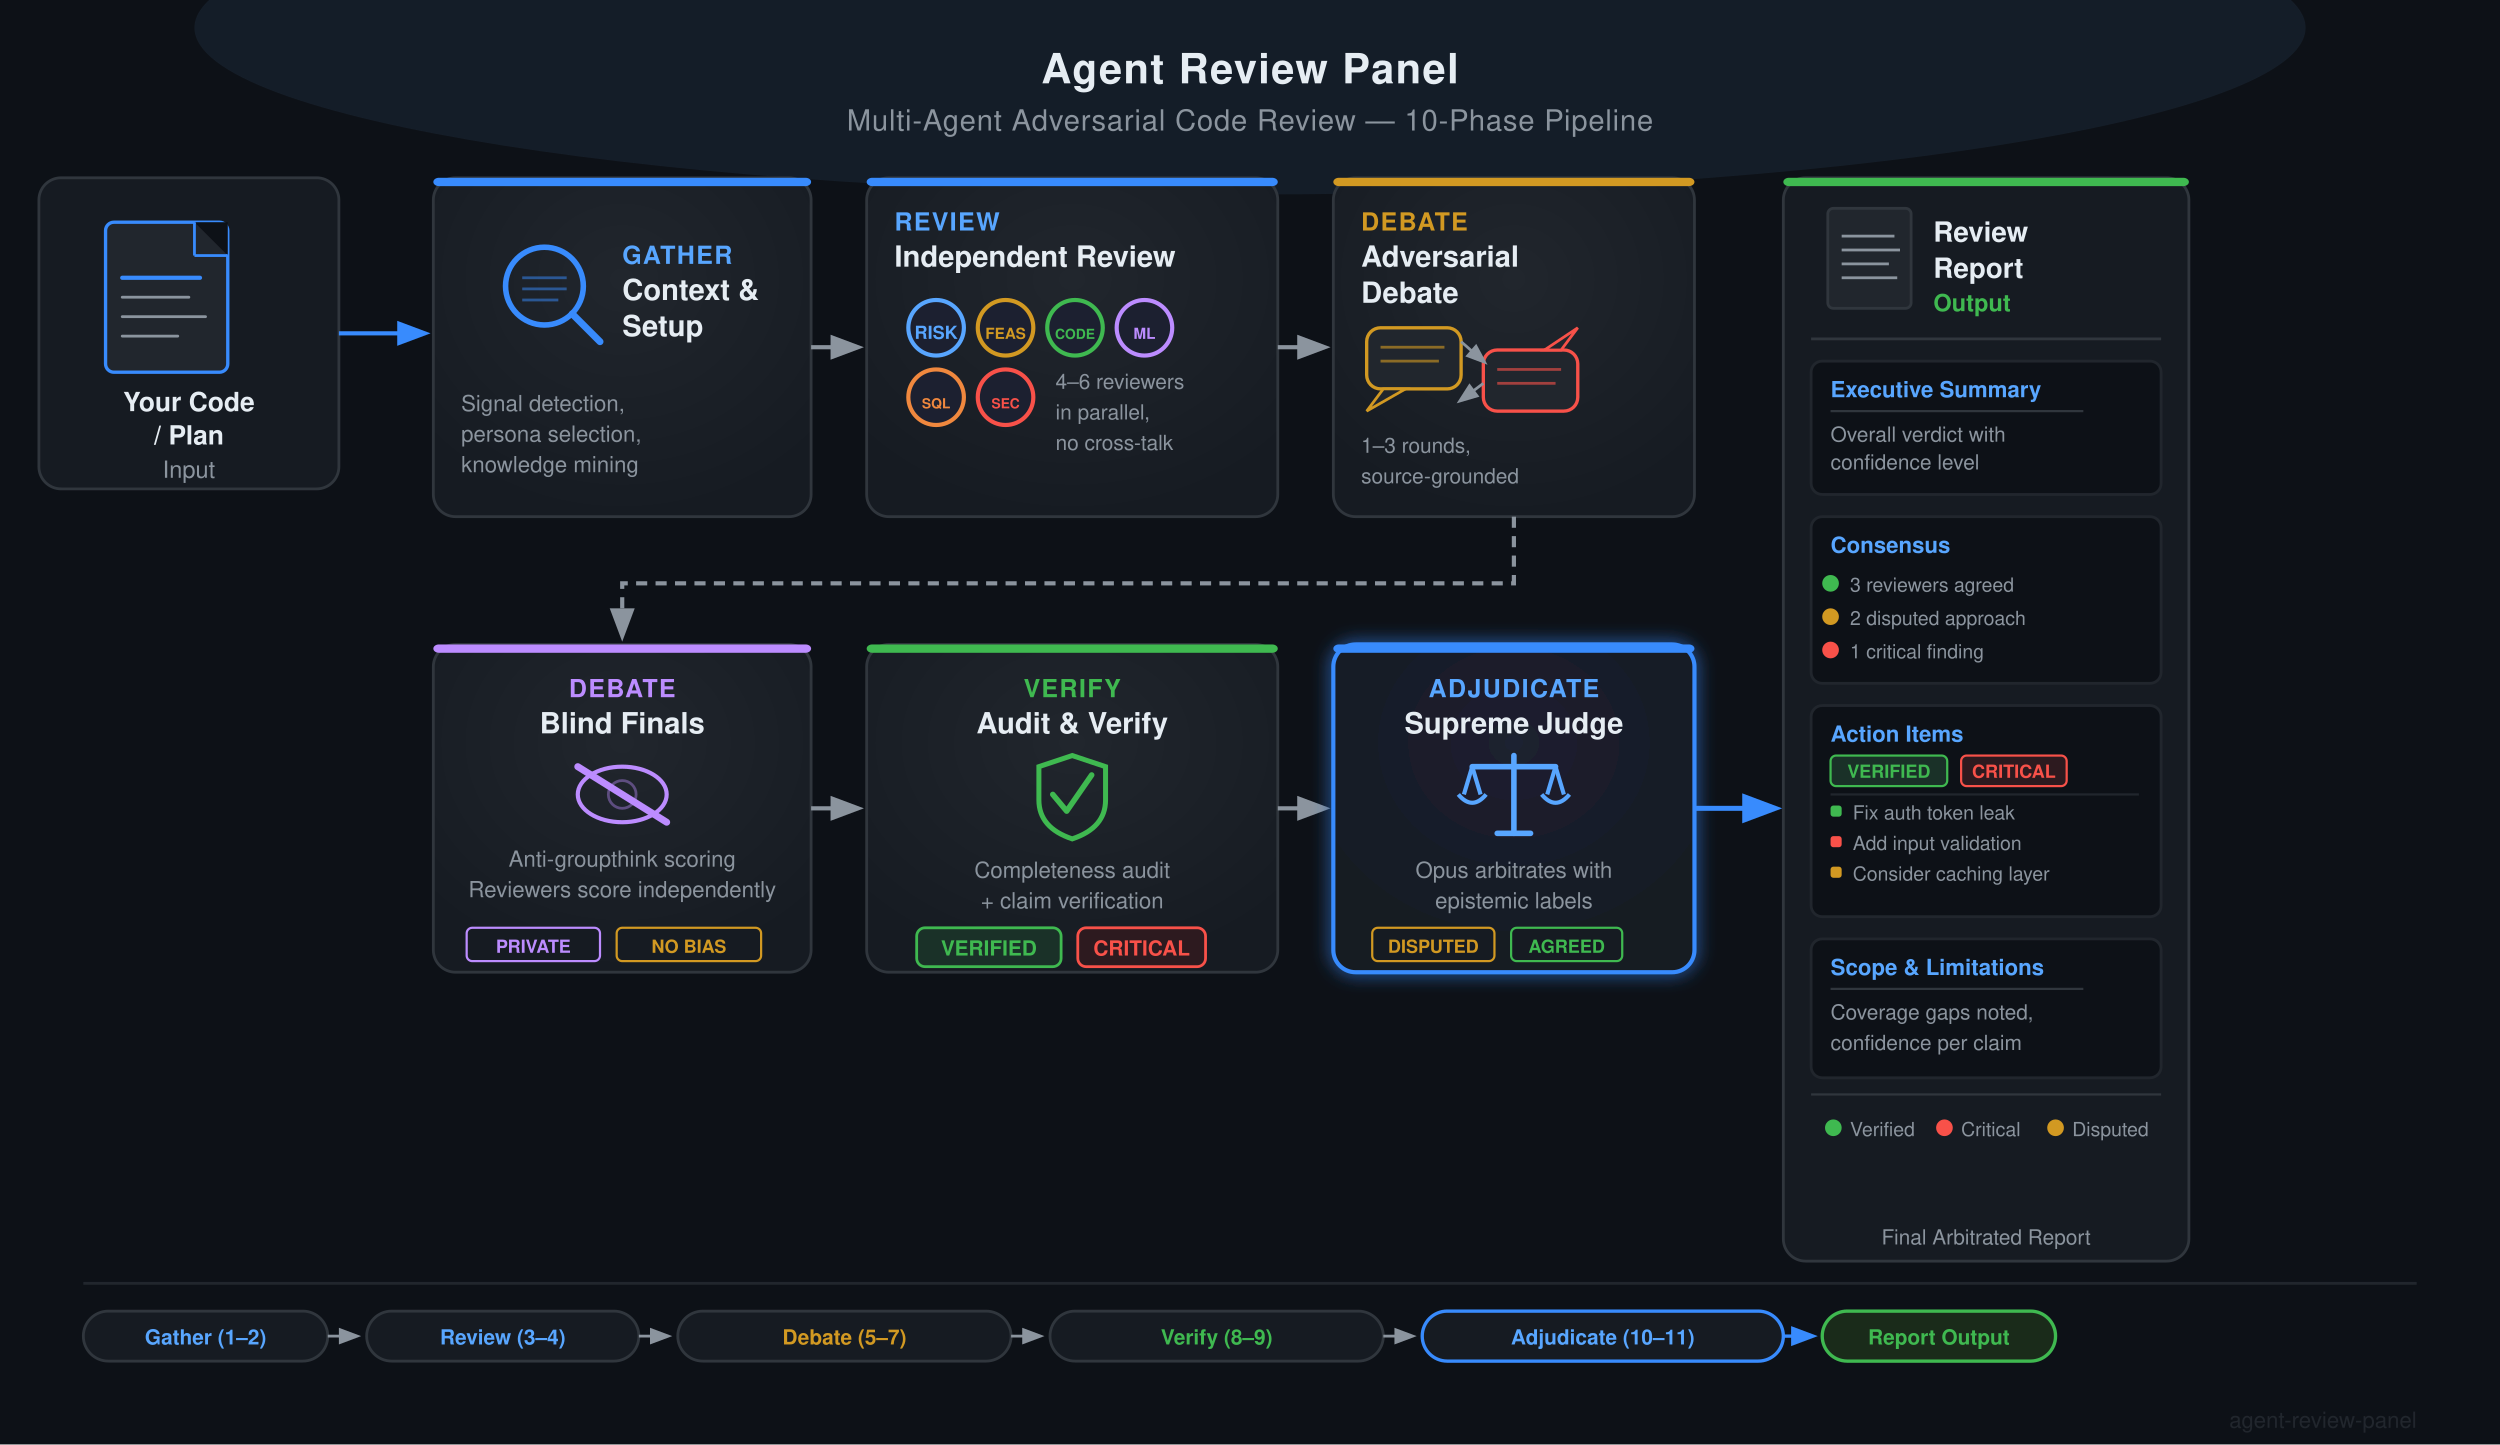
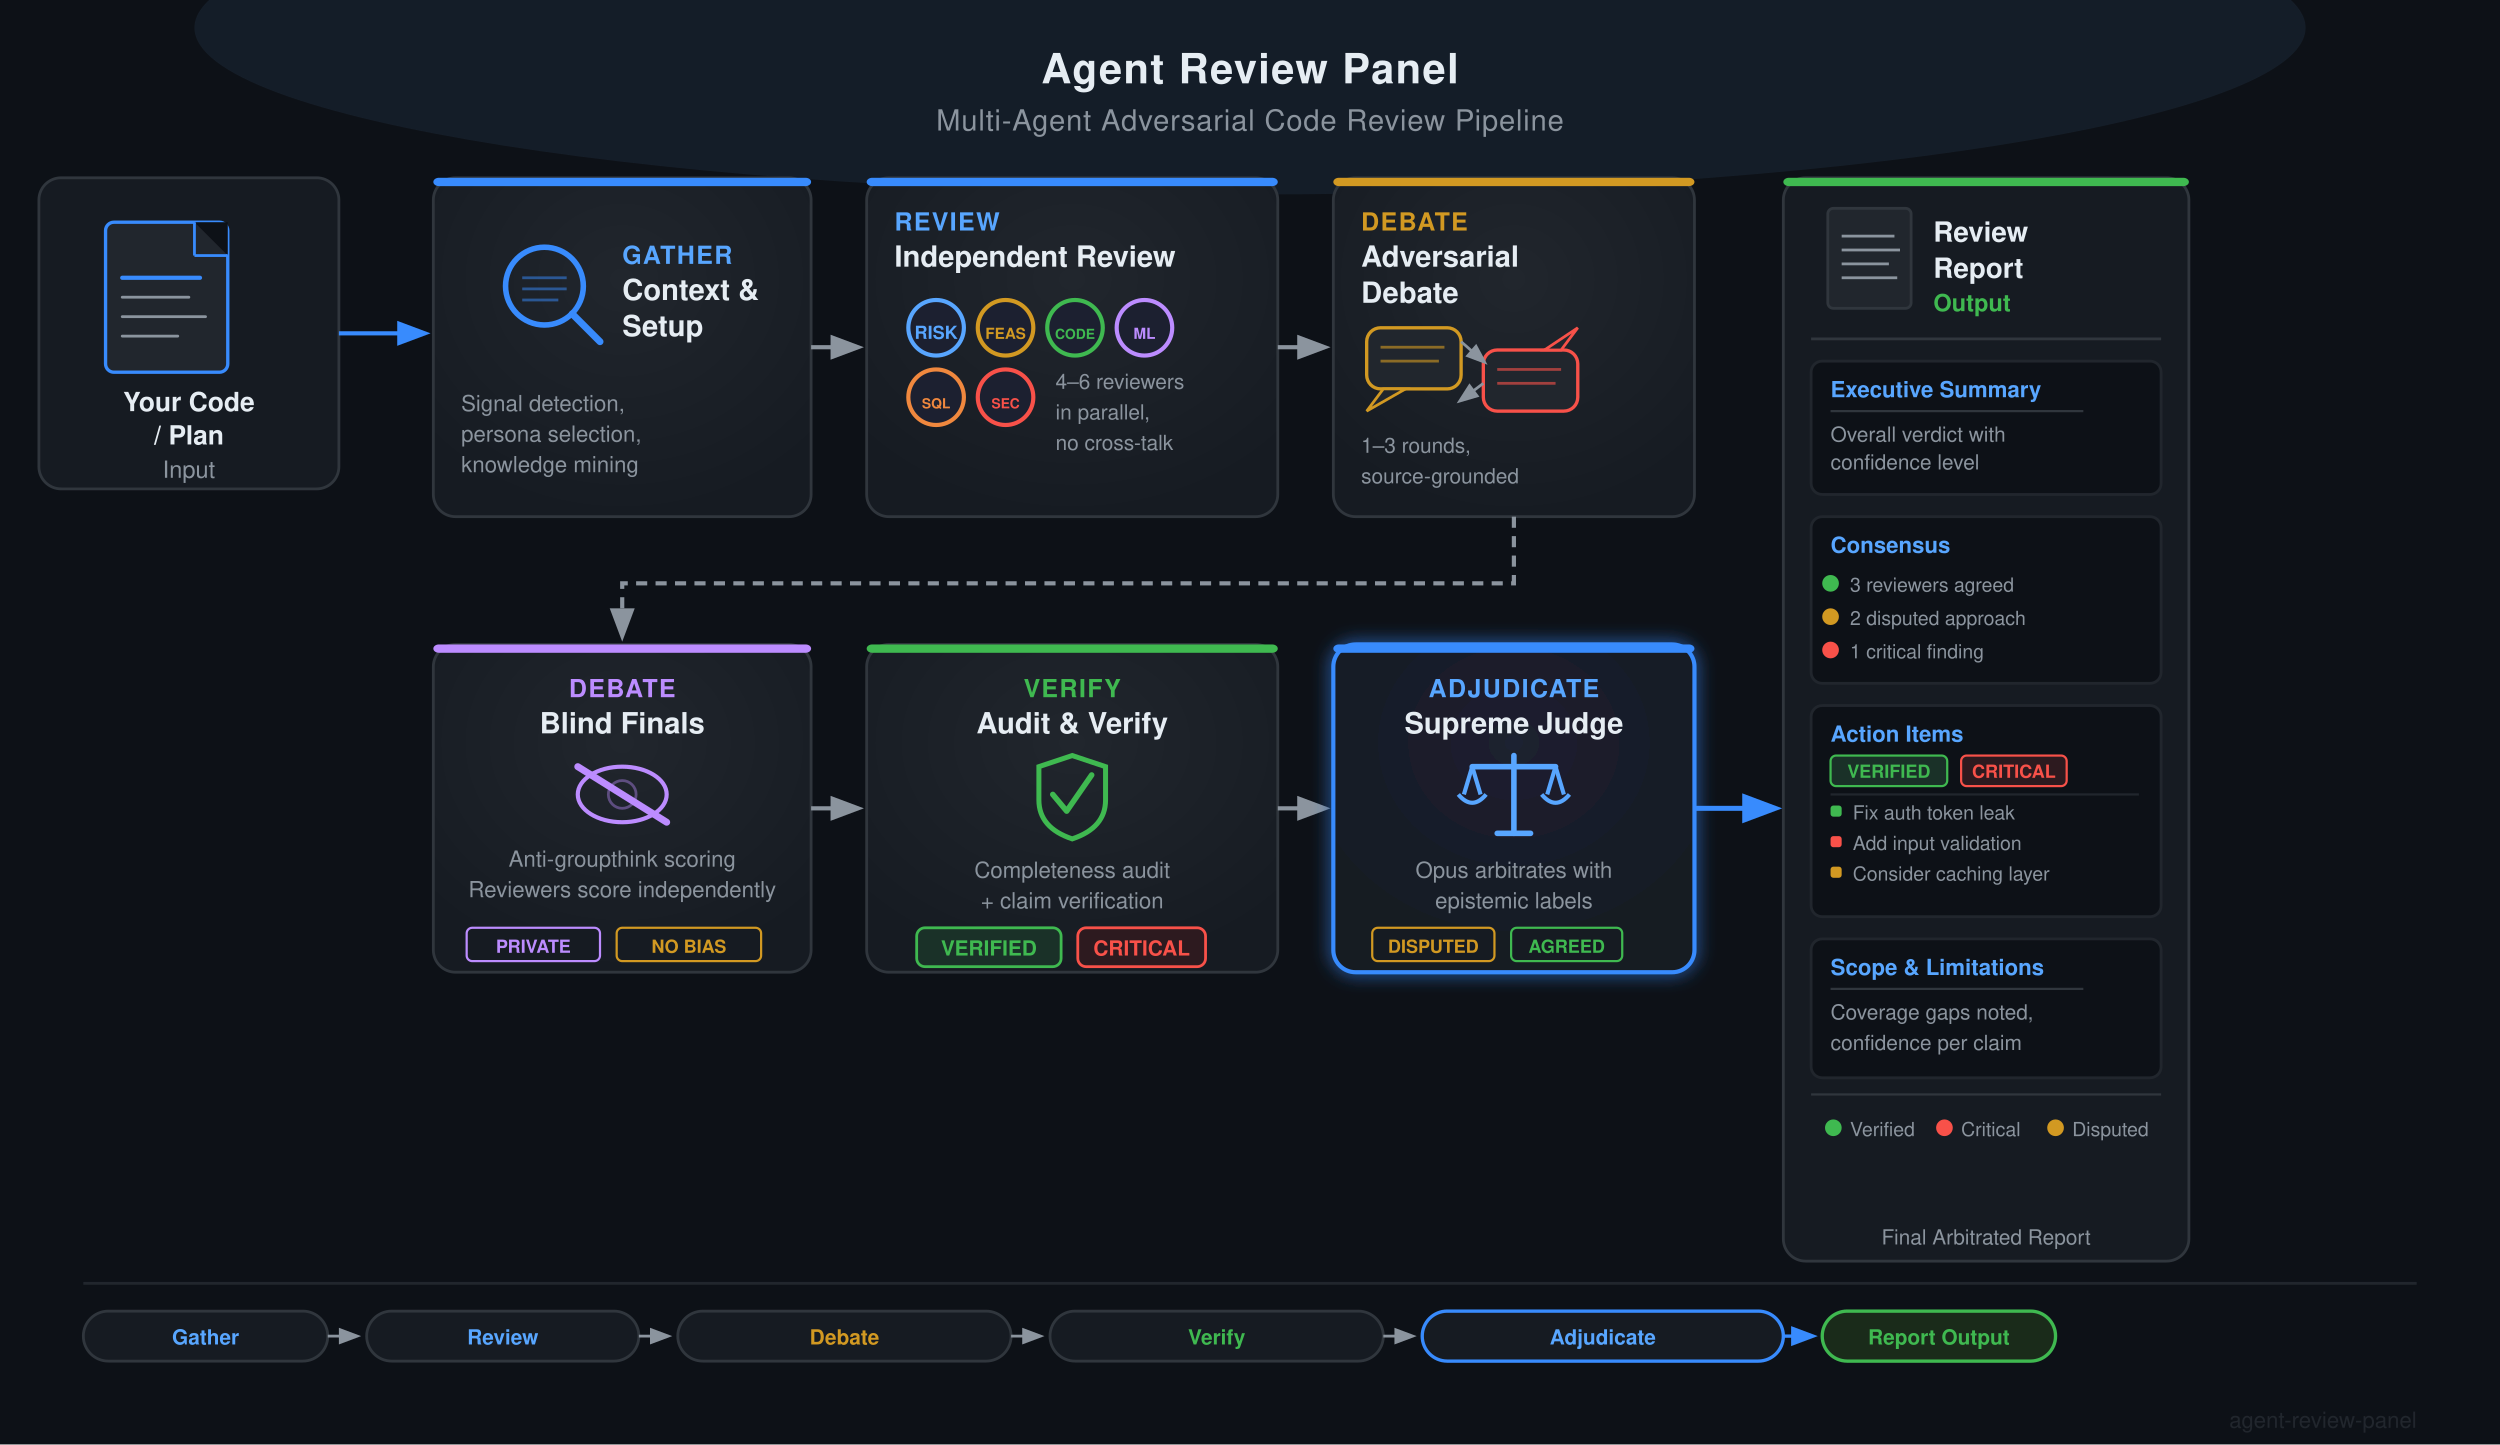
<svg xmlns="http://www.w3.org/2000/svg" viewBox="0 0 900 520" width="900" height="520" style="font-family:-apple-system,BlinkMacSystemFont,'Segoe UI',Helvetica,Arial,sans-serif;">
  <defs>
    <linearGradient id="bgGrad" x1="0%" y1="0%" x2="100%" y2="100%">
      <stop offset="0%" style="stop-color:#0d1117;stop-opacity:1" />
      <stop offset="100%" style="stop-color:#0d1117;stop-opacity:1" />
    </linearGradient>
    <filter id="glow" x="-20%" y="-20%" width="140%" height="140%">
      <feGaussianBlur stdDeviation="3" result="coloredBlur" />
      <feMerge>
        <feMergeNode in="coloredBlur" />
        <feMergeNode in="SourceGraphic" />
      </feMerge>
    </filter>
    <filter id="blueGlow" x="-30%" y="-30%" width="160%" height="160%">
      <feGaussianBlur stdDeviation="4" result="coloredBlur" />
      <feMerge>
        <feMergeNode in="coloredBlur" />
        <feMergeNode in="SourceGraphic" />
      </feMerge>
    </filter>
    <marker id="arrowGray" markerWidth="8" markerHeight="8" refX="6" refY="3" orient="auto">
      <path d="M0,0 L0,6 L8,3 z" fill="#8b949e" />
    </marker>
    <marker id="arrowBlue" markerWidth="8" markerHeight="8" refX="6" refY="3" orient="auto">
      <path d="M0,0 L0,6 L8,3 z" fill="#388bfd" />
    </marker>
    <radialGradient id="cardSheen" cx="50%" cy="30%" r="70%">
      <stop offset="0%" style="stop-color:#21262d;stop-opacity:1" />
      <stop offset="100%" style="stop-color:#161b22;stop-opacity:1" />
    </radialGradient>
    <radialGradient id="judgeSheen" cx="50%" cy="30%" r="70%">
      <stop offset="0%" style="stop-color:#1c2030;stop-opacity:1" />
      <stop offset="100%" style="stop-color:#161b22;stop-opacity:1" />
    </radialGradient>
  </defs>
  <rect width="900" height="520" fill="#0d1117" />
  <ellipse cx="450" cy="10" rx="380" ry="60" fill="#1c2a3a" opacity="0.5" />
  <text x="450" y="30" text-anchor="middle" fill="#e6edf3" font-size="15" font-weight="700" letter-spacing="0.5">Agent Review Panel</text>
-   <text x="450" y="47" text-anchor="middle" fill="#8b949e" font-size="10.5" letter-spacing="0.3">Multi-Agent Adversarial Code Review — 10-Phase Pipeline</text>
+   <text x="450" y="47" text-anchor="middle" fill="#8b949e" font-size="10.5" letter-spacing="0.3">Multi-Agent Adversarial Code Review Pipeline</text>
  <rect x="14" y="64" width="108" height="112" rx="8" fill="#161b22" stroke="#30363d" stroke-width="1" />
  <rect x="38" y="80" width="44" height="54" rx="3" fill="#21262d" stroke="#388bfd" stroke-width="1.2" />
  <polygon points="70,80 82,80 82,92" fill="#0d1117" />
  <line x1="70" y1="80" x2="70" y2="92" stroke="#388bfd" stroke-width="1" />
  <line x1="70" y1="92" x2="82" y2="92" stroke="#388bfd" stroke-width="1" />
  <line x1="44" y1="100" x2="72" y2="100" stroke="#388bfd" stroke-width="1.5" stroke-linecap="round" />
  <line x1="44" y1="107" x2="68" y2="107" stroke="#8b949e" stroke-width="1" stroke-linecap="round" />
  <line x1="44" y1="114" x2="74" y2="114" stroke="#8b949e" stroke-width="1" stroke-linecap="round" />
  <line x1="44" y1="121" x2="64" y2="121" stroke="#8b949e" stroke-width="1" stroke-linecap="round" />
  <text x="68" y="148" text-anchor="middle" fill="#e6edf3" font-size="9.5" font-weight="600">Your Code</text>
  <text x="68" y="160" text-anchor="middle" fill="#e6edf3" font-size="9.5" font-weight="600">/ Plan</text>
  <text x="68" y="172" text-anchor="middle" fill="#8b949e" font-size="8.5">Input</text>
  <line x1="122" y1="120" x2="152" y2="120" stroke="#388bfd" stroke-width="1.5" marker-end="url(#arrowBlue)" />
  <rect x="156" y="64" width="136" height="122" rx="8" fill="url(#cardSheen)" stroke="#30363d" stroke-width="1" />
  <rect x="156" y="64" width="136" height="3" rx="2" fill="#388bfd" />
  <circle cx="196" cy="103" r="14" fill="none" stroke="#388bfd" stroke-width="2" />
  <line x1="206" y1="113" x2="216" y2="123" stroke="#388bfd" stroke-width="2.5" stroke-linecap="round" />
  <line x1="188" y1="100" x2="204" y2="100" stroke="#388bfd" stroke-width="1" opacity="0.5" />
  <line x1="188" y1="104" x2="204" y2="104" stroke="#388bfd" stroke-width="1" opacity="0.5" />
  <line x1="188" y1="108" x2="201" y2="108" stroke="#388bfd" stroke-width="1" opacity="0.5" />
  <text x="224" y="95" fill="#58a6ff" font-size="9" font-weight="700" letter-spacing="0.5">GATHER</text>
  <text x="224" y="108" fill="#e6edf3" font-size="10.5" font-weight="600">Context &amp;</text>
  <text x="224" y="121" fill="#e6edf3" font-size="10.5" font-weight="600">Setup</text>
  <text x="166" y="148" fill="#8b949e" font-size="8">Signal detection,</text>
  <text x="166" y="159" fill="#8b949e" font-size="8">persona selection,</text>
  <text x="166" y="170" fill="#8b949e" font-size="8">knowledge mining</text>
  <line x1="292" y1="125" x2="308" y2="125" stroke="#8b949e" stroke-width="1.5" marker-end="url(#arrowGray)" />
  <rect x="312" y="64" width="148" height="122" rx="8" fill="url(#cardSheen)" stroke="#30363d" stroke-width="1" />
  <rect x="312" y="64" width="148" height="3" rx="2" fill="#388bfd" />
  <text x="322" y="83" fill="#58a6ff" font-size="9" font-weight="700" letter-spacing="0.5">REVIEW</text>
  <text x="322" y="96" fill="#e6edf3" font-size="10.5" font-weight="600">Independent Review</text>
  <circle cx="337" cy="118" r="10" fill="#1c2030" stroke="#58a6ff" stroke-width="1.5" />
  <text x="337" y="122" text-anchor="middle" fill="#58a6ff" font-size="6.5" font-weight="700">RISK</text>
  <circle cx="362" cy="118" r="10" fill="#1c2030" stroke="#d29922" stroke-width="1.5" />
  <text x="362" y="122" text-anchor="middle" fill="#d29922" font-size="5.5" font-weight="700">FEAS</text>
  <circle cx="387" cy="118" r="10" fill="#1c2030" stroke="#3fb950" stroke-width="1.5" />
  <text x="387" y="122" text-anchor="middle" fill="#3fb950" font-size="5" font-weight="700">CODE</text>
  <circle cx="412" cy="118" r="10" fill="#1c2030" stroke="#bc8cff" stroke-width="1.5" />
  <text x="412" y="122" text-anchor="middle" fill="#bc8cff" font-size="5.5" font-weight="700">ML</text>
  <circle cx="337" cy="143" r="10" fill="#1c2030" stroke="#f0883e" stroke-width="1.5" />
  <text x="337" y="147" text-anchor="middle" fill="#f0883e" font-size="5" font-weight="700">SQL</text>
  <circle cx="362" cy="143" r="10" fill="#1c2030" stroke="#f85149" stroke-width="1.5" />
  <text x="362" y="147" text-anchor="middle" fill="#f85149" font-size="5" font-weight="700">SEC</text>
  <text x="380" y="140" fill="#8b949e" font-size="7.5">4–6 reviewers</text>
  <text x="380" y="151" fill="#8b949e" font-size="7.5">in parallel,</text>
  <text x="380" y="162" fill="#8b949e" font-size="7.5">no cross-talk</text>
  <line x1="460" y1="125" x2="476" y2="125" stroke="#8b949e" stroke-width="1.5" marker-end="url(#arrowGray)" />
  <rect x="480" y="64" width="130" height="122" rx="8" fill="url(#cardSheen)" stroke="#30363d" stroke-width="1" />
  <rect x="480" y="64" width="130" height="3" rx="2" fill="#d29922" />
  <text x="490" y="83" fill="#d29922" font-size="9" font-weight="700" letter-spacing="0.5">DEBATE</text>
  <text x="490" y="96" fill="#e6edf3" font-size="10.5" font-weight="600">Adversarial</text>
  <text x="490" y="109" fill="#e6edf3" font-size="10.5" font-weight="600">Debate</text>
  <rect x="492" y="118" width="34" height="22" rx="5" fill="#21262d" stroke="#d29922" stroke-width="1.2" />
  <polygon points="498,140 492,148 506,140" fill="#21262d" stroke="#d29922" stroke-width="1" />
  <line x1="497" y1="125" x2="520" y2="125" stroke="#d29922" stroke-width="1" opacity="0.6" />
  <line x1="497" y1="130" x2="518" y2="130" stroke="#d29922" stroke-width="1" opacity="0.6" />
  <rect x="534" y="126" width="34" height="22" rx="5" fill="#21262d" stroke="#f85149" stroke-width="1.2" />
  <polygon points="556,126 568,118 562,126" fill="#21262d" stroke="#f85149" stroke-width="1" />
  <line x1="539" y1="133" x2="562" y2="133" stroke="#f85149" stroke-width="1" opacity="0.6" />
  <line x1="539" y1="138" x2="560" y2="138" stroke="#f85149" stroke-width="1" opacity="0.6" />
  <line x1="526" y1="123" x2="534" y2="130" stroke="#8b949e" stroke-width="1" marker-end="url(#arrowGray)" />
  <line x1="534" y1="138" x2="526" y2="144" stroke="#8b949e" stroke-width="1" marker-end="url(#arrowGray)" />
  <text x="490" y="163" fill="#8b949e" font-size="7.5">1–3 rounds,</text>
  <text x="490" y="174" fill="#8b949e" font-size="7.5">source-grounded</text>
  <path d="M545,186 L545,210 L224,210 L224,228" fill="none" stroke="#8b949e" stroke-width="1.5" stroke-dasharray="4,3" marker-end="url(#arrowGray)" />
  <rect x="156" y="232" width="136" height="118" rx="8" fill="url(#cardSheen)" stroke="#30363d" stroke-width="1" />
  <rect x="156" y="232" width="136" height="3" rx="2" fill="#bc8cff" />
  <text x="224" y="251" text-anchor="middle" fill="#bc8cff" font-size="9" font-weight="700" letter-spacing="0.5">DEBATE</text>
  <text x="224" y="264" text-anchor="middle" fill="#e6edf3" font-size="10.5" font-weight="600">Blind Finals</text>
  <ellipse cx="224" cy="286" rx="16" ry="10" fill="none" stroke="#bc8cff" stroke-width="1.5" />
  <circle cx="224" cy="286" r="5" fill="none" stroke="#bc8cff" stroke-width="1" opacity="0.4" />
  <line x1="208" y1="276" x2="240" y2="296" stroke="#bc8cff" stroke-width="2.5" stroke-linecap="round" />
  <text x="224" y="312" text-anchor="middle" fill="#8b949e" font-size="8">Anti-groupthink scoring</text>
  <text x="224" y="323" text-anchor="middle" fill="#8b949e" font-size="8">Reviewers score independently</text>
  <rect x="168" y="334" width="48" height="12" rx="2" fill="#161b22" stroke="#bc8cff" stroke-width="0.8" />
  <text x="192" y="343" text-anchor="middle" fill="#bc8cff" font-size="6.5" font-weight="700">PRIVATE</text>
  <rect x="222" y="334" width="52" height="12" rx="2" fill="#161b22" stroke="#d29922" stroke-width="0.8" />
  <text x="248" y="343" text-anchor="middle" fill="#d29922" font-size="6.5" font-weight="700">NO BIAS</text>
  <line x1="292" y1="291" x2="308" y2="291" stroke="#8b949e" stroke-width="1.5" marker-end="url(#arrowGray)" />
  <rect x="312" y="232" width="148" height="118" rx="8" fill="url(#cardSheen)" stroke="#30363d" stroke-width="1" />
  <rect x="312" y="232" width="148" height="3" rx="2" fill="#3fb950" />
  <text x="386" y="251" text-anchor="middle" fill="#3fb950" font-size="9" font-weight="700" letter-spacing="0.5">VERIFY</text>
  <text x="386" y="264" text-anchor="middle" fill="#e6edf3" font-size="10.5" font-weight="600">Audit &amp; Verify</text>
  <path d="M386,272 L374,276 L374,288 Q374,298 386,302 Q398,298 398,288 L398,276 Z" fill="none" stroke="#3fb950" stroke-width="1.8" />
  <polyline points="379,286 384,292 393,279" fill="none" stroke="#3fb950" stroke-width="2" stroke-linecap="round" stroke-linejoin="round" />
  <text x="386" y="316" text-anchor="middle" fill="#8b949e" font-size="8">Completeness audit</text>
  <text x="386" y="327" text-anchor="middle" fill="#8b949e" font-size="8">+ claim verification</text>
  <rect x="330" y="334" width="52" height="14" rx="3" fill="#1a3128" stroke="#3fb950" stroke-width="1" />
  <text x="356" y="344" text-anchor="middle" fill="#3fb950" font-size="7.5" font-weight="700">VERIFIED</text>
  <rect x="388" y="334" width="46" height="14" rx="3" fill="#2d1a1f" stroke="#f85149" stroke-width="1" />
  <text x="411" y="344" text-anchor="middle" fill="#f85149" font-size="7.5" font-weight="700">CRITICAL</text>
  <line x1="460" y1="291" x2="476" y2="291" stroke="#8b949e" stroke-width="1.5" marker-end="url(#arrowGray)" />
  <rect x="480" y="232" width="130" height="118" rx="8" fill="url(#judgeSheen)" stroke="#388bfd" stroke-width="1.5" filter="url(#glow)" />
  <rect x="480" y="232" width="130" height="3" rx="2" fill="#388bfd" />
  <text x="545" y="251" text-anchor="middle" fill="#58a6ff" font-size="9" font-weight="700" letter-spacing="0.5">ADJUDICATE</text>
  <text x="545" y="264" text-anchor="middle" fill="#e6edf3" font-size="10.5" font-weight="600">Supreme Judge</text>
  <line x1="545" y1="272" x2="545" y2="300" stroke="#58a6ff" stroke-width="2" stroke-linecap="round" />
  <line x1="530" y1="276" x2="560" y2="276" stroke="#58a6ff" stroke-width="2" stroke-linecap="round" />
  <line x1="530" y1="276" x2="527" y2="286" stroke="#58a6ff" stroke-width="1.5" />
  <line x1="530" y1="276" x2="533" y2="286" stroke="#58a6ff" stroke-width="1.5" />
  <path d="M525,286 Q530,292 535,286" fill="none" stroke="#58a6ff" stroke-width="1.5" />
  <line x1="560" y1="276" x2="557" y2="286" stroke="#58a6ff" stroke-width="1.5" />
  <line x1="560" y1="276" x2="563" y2="286" stroke="#58a6ff" stroke-width="1.5" />
  <path d="M555,286 Q560,292 565,286" fill="none" stroke="#58a6ff" stroke-width="1.5" />
  <line x1="539" y1="300" x2="551" y2="300" stroke="#58a6ff" stroke-width="2" stroke-linecap="round" />
  <text x="545" y="316" text-anchor="middle" fill="#8b949e" font-size="8">Opus arbitrates with</text>
  <text x="545" y="327" text-anchor="middle" fill="#8b949e" font-size="8">epistemic labels</text>
  <rect x="494" y="334" width="44" height="12" rx="2" fill="#161b22" stroke="#d29922" stroke-width="0.8" />
  <text x="516" y="343" text-anchor="middle" fill="#d29922" font-size="6.5" font-weight="700">DISPUTED</text>
  <rect x="544" y="334" width="40" height="12" rx="2" fill="#161b22" stroke="#3fb950" stroke-width="0.8" />
  <text x="564" y="343" text-anchor="middle" fill="#3fb950" font-size="6.5" font-weight="700">AGREED</text>
  <line x1="610" y1="291" x2="638" y2="291" stroke="#388bfd" stroke-width="1.8" marker-end="url(#arrowBlue)" />
  <rect x="642" y="64" width="146" height="390" rx="8" fill="#161b22" stroke="#30363d" stroke-width="1" />
  <rect x="642" y="64" width="146" height="3" rx="2" fill="#3fb950" />
  <rect x="658" y="75" width="30" height="36" rx="2" fill="#21262d" stroke="#30363d" stroke-width="1" />
  <line x1="663" y1="85" x2="682" y2="85" stroke="#8b949e" stroke-width="1" />
  <line x1="663" y1="90" x2="684" y2="90" stroke="#8b949e" stroke-width="1" />
  <line x1="663" y1="95" x2="680" y2="95" stroke="#8b949e" stroke-width="1" />
  <line x1="663" y1="100" x2="683" y2="100" stroke="#8b949e" stroke-width="1" />
  <text x="696" y="87" fill="#e6edf3" font-size="10" font-weight="700">Review</text>
  <text x="696" y="100" fill="#e6edf3" font-size="10" font-weight="700">Report</text>
  <text x="696" y="112" fill="#3fb950" font-size="8.5" font-weight="600">Output</text>
  <line x1="652" y1="122" x2="778" y2="122" stroke="#30363d" stroke-width="1" />
  <rect x="652" y="130" width="126" height="48" rx="4" fill="#0d1117" stroke="#21262d" stroke-width="1" />
  <text x="659" y="143" fill="#58a6ff" font-size="8" font-weight="700">Executive Summary</text>
  <line x1="659" y1="148" x2="750" y2="148" stroke="#30363d" stroke-width="0.8" />
  <text x="659" y="159" fill="#8b949e" font-size="7.5">Overall verdict with</text>
  <text x="659" y="169" fill="#8b949e" font-size="7.5">confidence level</text>
  <rect x="652" y="186" width="126" height="60" rx="4" fill="#0d1117" stroke="#21262d" stroke-width="1" />
  <text x="659" y="199" fill="#58a6ff" font-size="8" font-weight="700">Consensus</text>
  <circle cx="659" cy="210" r="3" fill="#3fb950" />
  <text x="666" y="213" fill="#8b949e" font-size="7">3 reviewers agreed</text>
  <circle cx="659" cy="222" r="3" fill="#d29922" />
  <text x="666" y="225" fill="#8b949e" font-size="7">2 disputed approach</text>
  <circle cx="659" cy="234" r="3" fill="#f85149" />
  <text x="666" y="237" fill="#8b949e" font-size="7">1 critical finding</text>
  <rect x="652" y="254" width="126" height="76" rx="4" fill="#0d1117" stroke="#21262d" stroke-width="1" />
  <text x="659" y="267" fill="#58a6ff" font-size="8" font-weight="700">Action Items</text>
  <rect x="659" y="272" width="42" height="11" rx="2" fill="#1a3128" stroke="#3fb950" stroke-width="0.8" />
  <text x="680" y="280" text-anchor="middle" fill="#3fb950" font-size="6.5" font-weight="700">VERIFIED</text>
  <rect x="706" y="272" width="38" height="11" rx="2" fill="#2d1a1f" stroke="#f85149" stroke-width="0.8" />
  <text x="725" y="280" text-anchor="middle" fill="#f85149" font-size="6.5" font-weight="700">CRITICAL</text>
  <line x1="659" y1="286" x2="770" y2="286" stroke="#21262d" stroke-width="0.8" />
  <rect x="659" y="290" width="4" height="4" rx="1" fill="#3fb950" />
  <text x="667" y="295" fill="#8b949e" font-size="7">Fix auth token leak</text>
  <rect x="659" y="301" width="4" height="4" rx="1" fill="#f85149" />
  <text x="667" y="306" fill="#8b949e" font-size="7">Add input validation</text>
  <rect x="659" y="312" width="4" height="4" rx="1" fill="#d29922" />
  <text x="667" y="317" fill="#8b949e" font-size="7">Consider caching layer</text>
  <rect x="652" y="338" width="126" height="50" rx="4" fill="#0d1117" stroke="#21262d" stroke-width="1" />
  <text x="659" y="351" fill="#58a6ff" font-size="8" font-weight="700">Scope &amp; Limitations</text>
  <line x1="659" y1="356" x2="750" y2="356" stroke="#30363d" stroke-width="0.8" />
  <text x="659" y="367" fill="#8b949e" font-size="7.5">Coverage gaps noted,</text>
  <text x="659" y="378" fill="#8b949e" font-size="7.5">confidence per claim</text>
  <line x1="652" y1="394" x2="778" y2="394" stroke="#30363d" stroke-width="0.8" />
  <circle cx="660" cy="406" r="3" fill="#3fb950" />
  <text x="666" y="409" fill="#8b949e" font-size="7">Verified</text>
  <circle cx="700" cy="406" r="3" fill="#f85149" />
  <text x="706" y="409" fill="#8b949e" font-size="7">Critical</text>
  <circle cx="740" cy="406" r="3" fill="#d29922" />
  <text x="746" y="409" fill="#8b949e" font-size="7">Disputed</text>
  <text x="715" y="448" text-anchor="middle" fill="#8b949e" font-size="7.5">Final Arbitrated Report</text>
  <line x1="30" y1="462" x2="870" y2="462" stroke="#21262d" stroke-width="1" />
  <rect x="30" y="472" width="88" height="18" rx="9" fill="#161b22" stroke="#30363d" stroke-width="1" />
-   <text x="74" y="484" text-anchor="middle" fill="#58a6ff" font-size="7.5" font-weight="600">Gather (1–2)</text>
+   <text x="74" y="484" text-anchor="middle" fill="#58a6ff" font-size="7.5" font-weight="600">Gather</text>
  <line x1="118" y1="481" x2="128" y2="481" stroke="#8b949e" stroke-width="1" marker-end="url(#arrowGray)" />
  <rect x="132" y="472" width="98" height="18" rx="9" fill="#161b22" stroke="#30363d" stroke-width="1" />
-   <text x="181" y="484" text-anchor="middle" fill="#58a6ff" font-size="7.5" font-weight="600">Review (3–4)</text>
+   <text x="181" y="484" text-anchor="middle" fill="#58a6ff" font-size="7.5" font-weight="600">Review</text>
  <line x1="230" y1="481" x2="240" y2="481" stroke="#8b949e" stroke-width="1" marker-end="url(#arrowGray)" />
  <rect x="244" y="472" width="120" height="18" rx="9" fill="#161b22" stroke="#30363d" stroke-width="1" />
-   <text x="304" y="484" text-anchor="middle" fill="#d29922" font-size="7.5" font-weight="600">Debate (5–7)</text>
+   <text x="304" y="484" text-anchor="middle" fill="#d29922" font-size="7.5" font-weight="600">Debate</text>
  <line x1="364" y1="481" x2="374" y2="481" stroke="#8b949e" stroke-width="1" marker-end="url(#arrowGray)" />
  <rect x="378" y="472" width="120" height="18" rx="9" fill="#161b22" stroke="#30363d" stroke-width="1" />
-   <text x="438" y="484" text-anchor="middle" fill="#3fb950" font-size="7.5" font-weight="600">Verify (8–9)</text>
+   <text x="438" y="484" text-anchor="middle" fill="#3fb950" font-size="7.5" font-weight="600">Verify</text>
  <line x1="498" y1="481" x2="508" y2="481" stroke="#8b949e" stroke-width="1" marker-end="url(#arrowGray)" />
  <rect x="512" y="472" width="130" height="18" rx="9" fill="#161b22" stroke="#388bfd" stroke-width="1.2" />
-   <text x="577" y="484" text-anchor="middle" fill="#58a6ff" font-size="7.5" font-weight="700">Adjudicate (10–11)</text>
+   <text x="577" y="484" text-anchor="middle" fill="#58a6ff" font-size="7.5" font-weight="700">Adjudicate</text>
  <line x1="642" y1="481" x2="652" y2="481" stroke="#388bfd" stroke-width="1.2" marker-end="url(#arrowBlue)" />
  <rect x="656" y="472" width="84" height="18" rx="9" fill="#1a2b1a" stroke="#3fb950" stroke-width="1.2" />
  <text x="698" y="484" text-anchor="middle" fill="#3fb950" font-size="7.5" font-weight="700">Report Output</text>
  <text x="870" y="514" text-anchor="end" fill="#21262d" font-size="8">agent-review-panel</text>
</svg>
